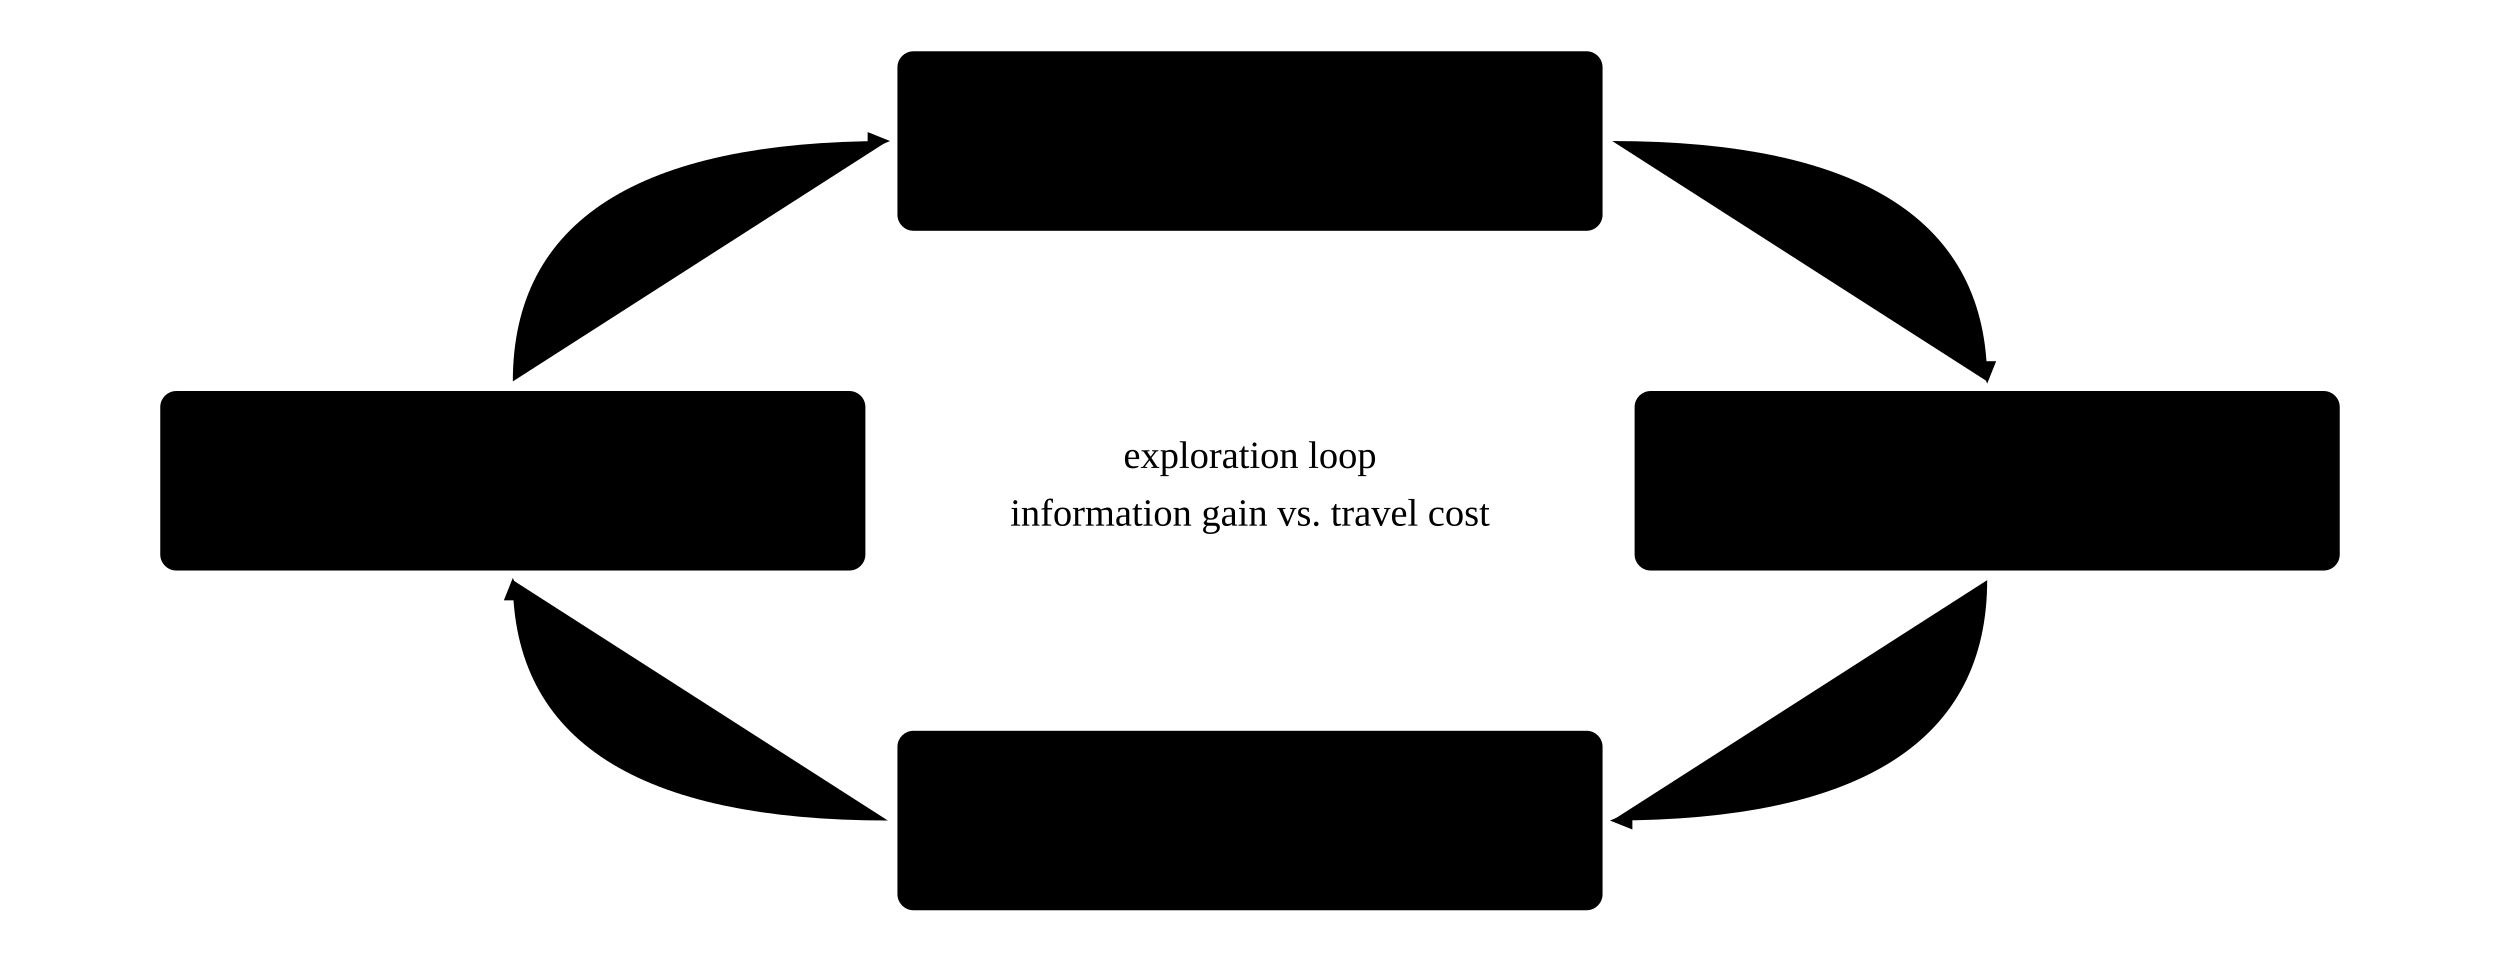
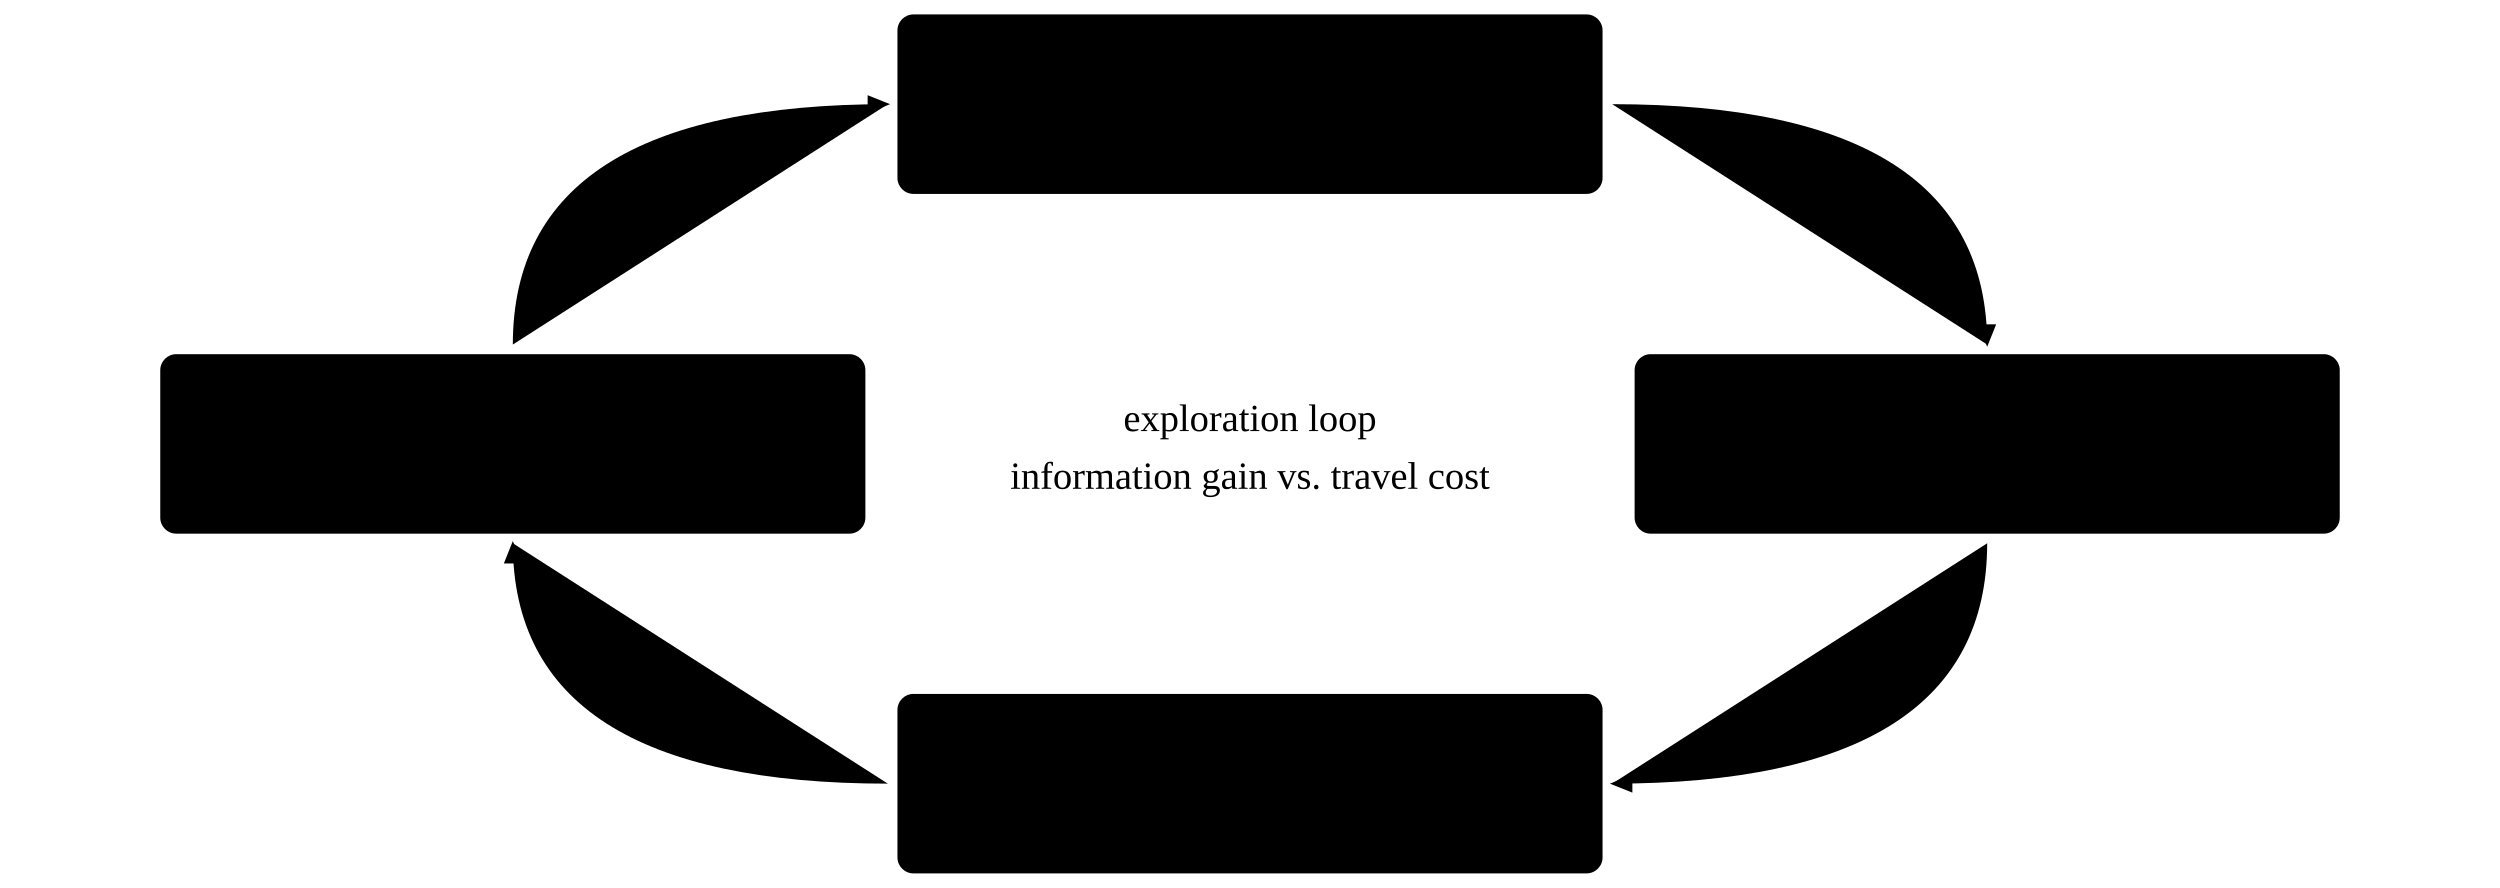
- <svg xmlns="http://www.w3.org/2000/svg" class="fig-svg" viewBox="0 0 780 300" role="img" aria-label="Frontier-based exploration loop running on the vehicle">
+ <svg xmlns="http://www.w3.org/2000/svg" class="fig-svg" viewBox="0 11.5 780 277" role="img" aria-label="Frontier-based exploration loop running on the vehicle">
  <defs>
    <marker id="vehicle_loop-ah" viewBox="0 0 10 10" refX="9" refY="5" markerWidth="7" markerHeight="7" orient="auto-start-reverse">
      <path d="M0,1 L10,5 L0,9 z" class="ah" />
    </marker>
    <marker id="vehicle_loop-ahacc" viewBox="0 0 10 10" refX="9" refY="5" markerWidth="7" markerHeight="7" orient="auto-start-reverse">
      <path d="M0,1 L10,5 L0,9 z" class="ah k-acc" />
    </marker>
    <marker id="vehicle_loop-ahblue" viewBox="0 0 10 10" refX="9" refY="5" markerWidth="7" markerHeight="7" orient="auto-start-reverse">
      <path d="M0,1 L10,5 L0,9 z" class="ah k-blue" />
    </marker>
    <marker id="vehicle_loop-ahmut" viewBox="0 0 10 10" refX="9" refY="5" markerWidth="7" markerHeight="7" orient="auto-start-reverse">
      <path d="M0,1 L10,5 L0,9 z" class="ah k-mut" />
    </marker>
  </defs>
  <rect x="280.0" y="16.0" width="220.0" height="56.0" rx="5" class="box" />
  <text x="390.0" y="41.2" class="t" text-anchor="middle">Map update</text>
  <text x="390.0" y="55.6" class="m" text-anchor="middle">Cartographer SLAM · every 2 s</text>
  <rect x="510.0" y="122.0" width="220.0" height="56.0" rx="5" class="box" />
  <text x="620.0" y="147.2" class="t" text-anchor="middle">Frontier extraction</text>
  <text x="620.0" y="161.6" class="m" text-anchor="middle">boundary of known free space</text>
  <rect x="280.0" y="228.0" width="220.0" height="56.0" rx="5" class="box k-acc" />
  <text x="390.0" y="253.2" class="t" text-anchor="middle">Frontier scoring</text>
  <text x="390.0" y="267.6" class="m" text-anchor="middle">f* = argmax w₁·I_f − w₂·D_f</text>
  <rect x="50.0" y="122.0" width="220.0" height="56.0" rx="5" class="box k-blue" />
  <text x="160.0" y="147.2" class="t" text-anchor="middle">Navigate</text>
  <text x="160.0" y="161.6" class="m" text-anchor="middle">best frontier → Nav2 goal</text>
  <path d="M503.0,44 Q620,44 620,119.0" class="ln" marker-end="url(#vehicle_loop-ah)" />
  <path d="M620,181.0 Q620,256 503.0,256" class="ln" marker-end="url(#vehicle_loop-ah)" />
  <path d="M277.0,256 Q160,256 160,181.0" class="ln" marker-end="url(#vehicle_loop-ah)" />
  <path d="M160,119.0 Q160,44 277.0,44" class="ln" marker-end="url(#vehicle_loop-ah)" />
  <text x="390.0" y="146.0" class="serif" text-anchor="middle">exploration loop</text>
  <text x="390.0" y="164.0" class="m" text-anchor="middle">information gain vs. travel cost</text>
</svg>
